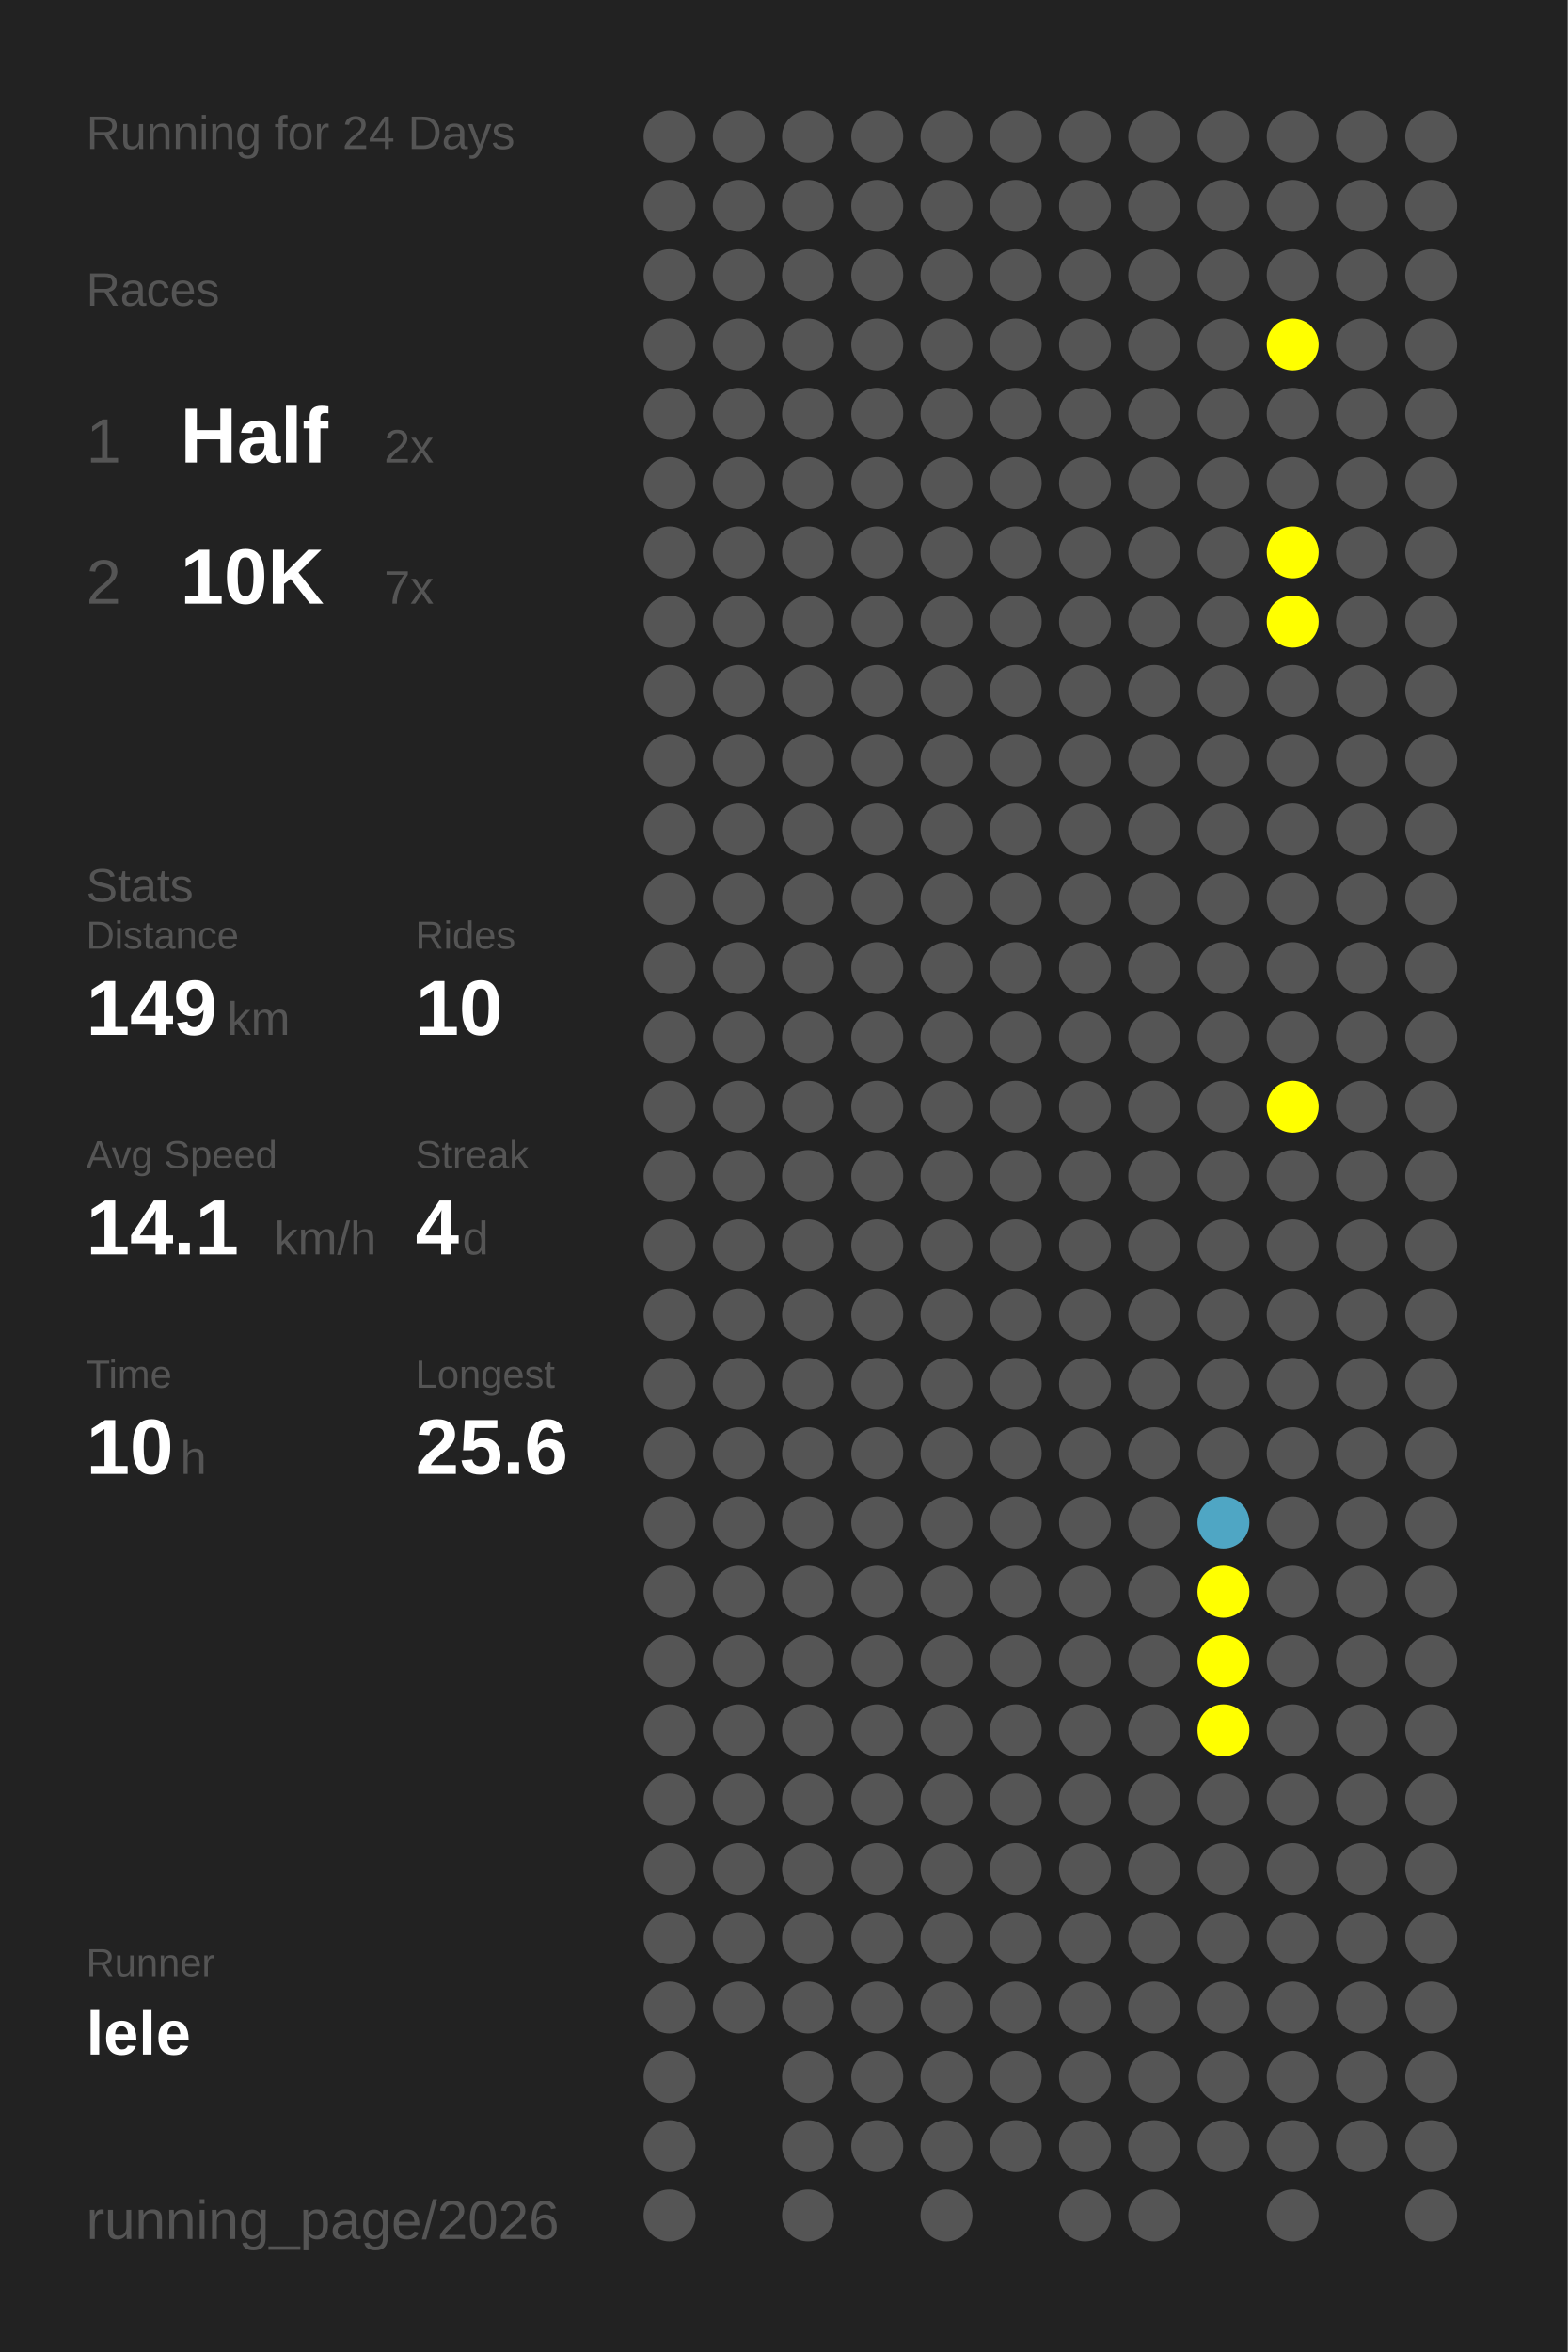
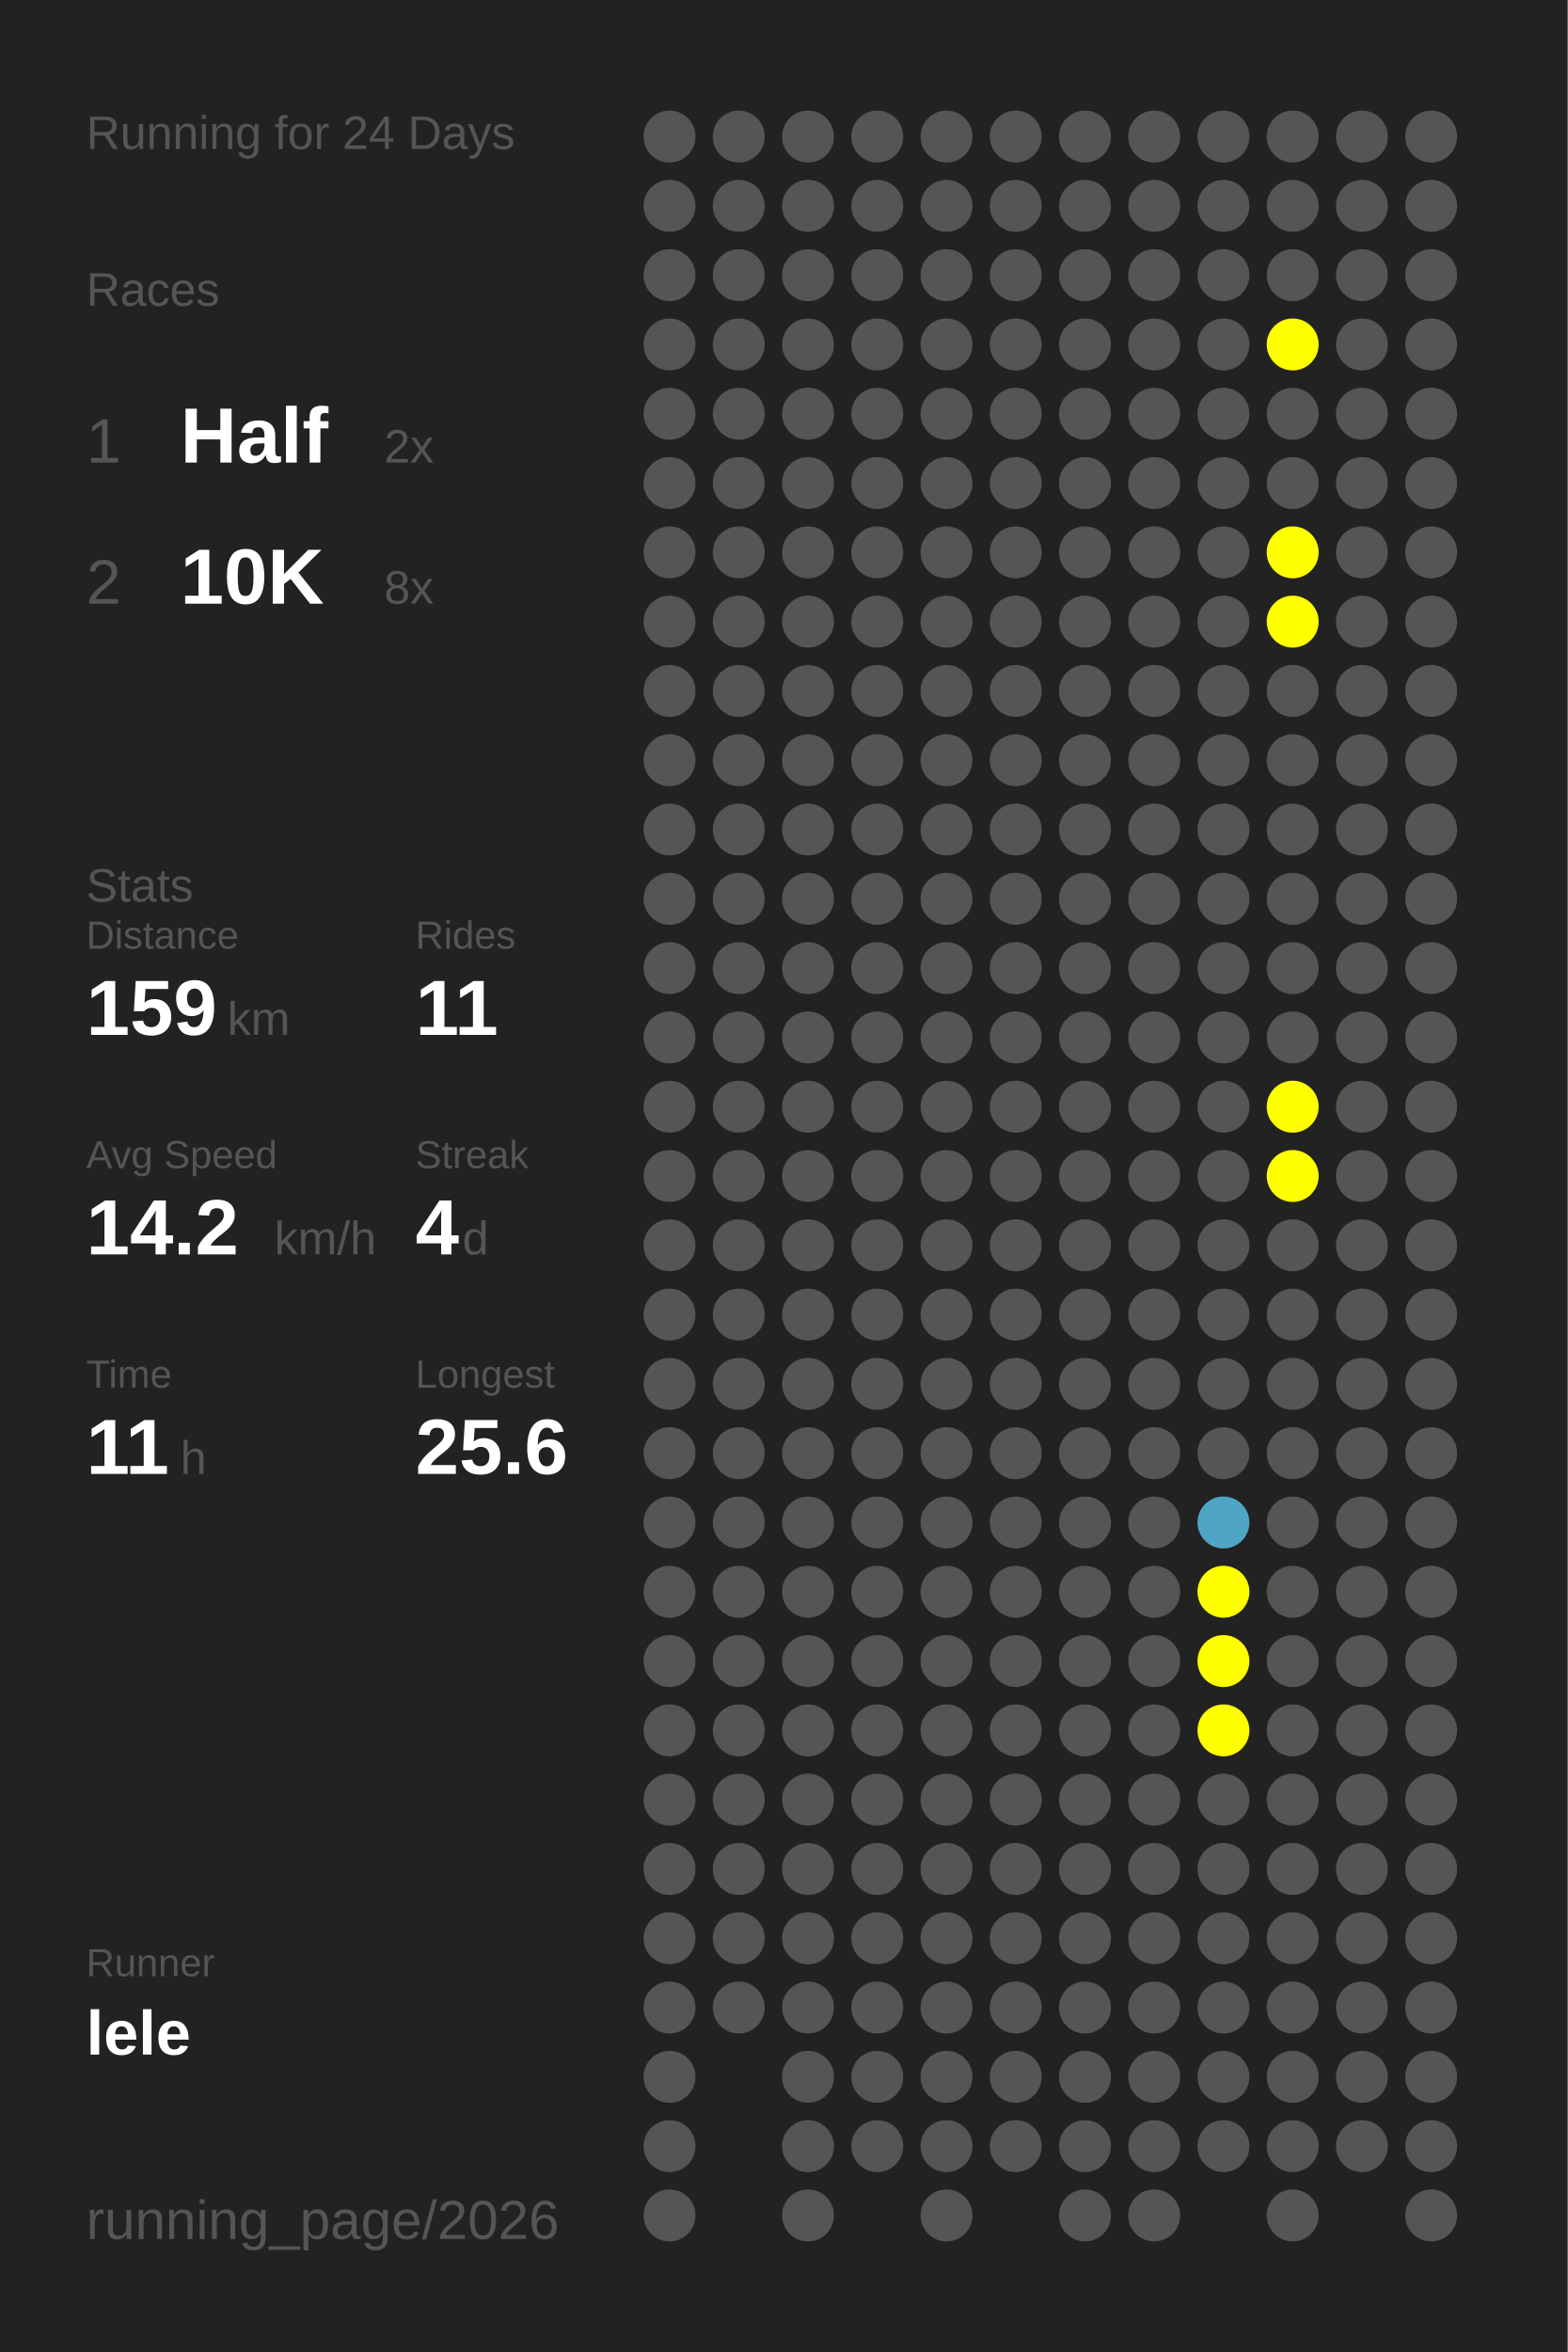
<svg xmlns="http://www.w3.org/2000/svg" baseProfile="full" height="300mm" version="1.1" viewBox="0,0,200,300" width="200mm">
  <defs />
  <rect fill="#222222" height="300" width="200" x="0" y="0" />
  <text fill="#555555" style="font-size:6px; font-family:Arial;" x="11" y="19">Running for 24 Days</text>
  <text fill="#555555" style="font-size:6px; font-family:Arial;" x="11" y="39">Races</text>
  <text fill="#555555" style="font-size:8px; font-family:Arial;" x="11" y="59">1</text>
  <text fill="#FFFFFF" style="font-size:10px; font-family:Arial; font-weight:bold;" x="23" y="59">Half</text>
  <text fill="#555555" style="font-size:6px; font-family:Arial;" x="49" y="59">2x</text>
  <text fill="#555555" style="font-size:8px; font-family:Arial;" x="11" y="77">2</text>
  <text fill="#FFFFFF" style="font-size:10px; font-family:Arial; font-weight:bold;" x="23" y="77">10K</text>
-   <text fill="#555555" style="font-size:6px; font-family:Arial;" x="49" y="77">7x</text>
+   <text fill="#555555" style="font-size:6px; font-family:Arial;" x="49" y="77">8x</text>
  <text fill="#555555" style="font-size:6px; font-family:Arial;" x="11" y="115">Stats</text>
  <text fill="#555555" style="font-size:5px; font-family:Arial;" x="11" y="121">Distance</text>
-   <text fill="#FFFFFF" style="font-size:10px; font-family:Arial; font-weight:bold;" x="11" y="132">149</text>
+   <text fill="#FFFFFF" style="font-size:10px; font-family:Arial; font-weight:bold;" x="11" y="132">159</text>
  <text fill="#555555" style="font-size:6px; font-family:Arial;" x="29" y="132">km</text>
  <text fill="#555555" style="font-size:5px; font-family:Arial;" x="53" y="121">Rides</text>
-   <text fill="#FFFFFF" style="font-size:10px; font-family:Arial; font-weight:bold;" x="53" y="132">10</text>
+   <text fill="#FFFFFF" style="font-size:10px; font-family:Arial; font-weight:bold;" x="53" y="132">11</text>
  <text fill="#555555" style="font-size:5px; font-family:Arial;" x="11" y="149">Avg Speed</text>
-   <text fill="#FFFFFF" style="font-size:10px; font-family:Arial; font-weight:bold;" x="11" y="160">14.1</text>
+   <text fill="#FFFFFF" style="font-size:10px; font-family:Arial; font-weight:bold;" x="11" y="160">14.2</text>
  <text fill="#555555" style="font-size:6px; font-family:Arial;" x="35" y="160">km/h</text>
  <text fill="#555555" style="font-size:5px; font-family:Arial;" x="53" y="149">Streak</text>
  <text fill="#FFFFFF" style="font-size:10px; font-family:Arial; font-weight:bold;" x="53" y="160">4</text>
  <text fill="#555555" style="font-size:6px; font-family:Arial;" x="59" y="160">d</text>
  <text fill="#555555" style="font-size:5px; font-family:Arial;" x="11" y="177">Time</text>
-   <text fill="#FFFFFF" style="font-size:10px; font-family:Arial; font-weight:bold;" x="11" y="188">10</text>
+   <text fill="#FFFFFF" style="font-size:10px; font-family:Arial; font-weight:bold;" x="11" y="188">11</text>
  <text fill="#555555" style="font-size:6px; font-family:Arial;" x="23" y="188">h</text>
  <text fill="#555555" style="font-size:5px; font-family:Arial;" x="53" y="177">Longest</text>
  <text fill="#FFFFFF" style="font-size:10px; font-family:Arial; font-weight:bold;" x="53" y="188">25.6</text>
  <text fill="#555555" style="font-size:5px; font-family:Arial;" x="11" y="252.065">Runner</text>
  <text fill="#FFFFFF" style="font-size:8px; font-family:Arial; font-weight:bold;" x="11" y="262.065">lele</text>
  <text fill="#555555" style="font-size:7px; font-family:Arial;" x="11" y="285.581">running_page/2026</text>
  <circle cx="85.417" cy="17.419" fill="#555555" r="3.312" />
  <circle cx="85.417" cy="26.258" fill="#555555" r="3.312" />
  <circle cx="85.417" cy="35.097" fill="#555555" r="3.312" />
  <circle cx="85.417" cy="43.935" fill="#555555" r="3.312" />
  <circle cx="85.417" cy="52.774" fill="#555555" r="3.312" />
  <circle cx="85.417" cy="61.613" fill="#555555" r="3.312" />
  <circle cx="85.417" cy="70.452" fill="#555555" r="3.312" />
  <circle cx="85.417" cy="79.29" fill="#555555" r="3.312" />
  <circle cx="85.417" cy="88.129" fill="#555555" r="3.312" />
  <circle cx="85.417" cy="96.968" fill="#555555" r="3.312" />
  <circle cx="85.417" cy="105.806" fill="#555555" r="3.312" />
  <circle cx="85.417" cy="114.645" fill="#555555" r="3.312" />
  <circle cx="85.417" cy="123.484" fill="#555555" r="3.312" />
  <circle cx="85.417" cy="132.323" fill="#555555" r="3.312" />
  <circle cx="85.417" cy="141.161" fill="#555555" r="3.312" />
  <circle cx="85.417" cy="150" fill="#555555" r="3.312" />
  <circle cx="85.417" cy="158.839" fill="#555555" r="3.312" />
  <circle cx="85.417" cy="167.677" fill="#555555" r="3.312" />
  <circle cx="85.417" cy="176.516" fill="#555555" r="3.312" />
  <circle cx="85.417" cy="185.355" fill="#555555" r="3.312" />
  <circle cx="85.417" cy="194.194" fill="#555555" r="3.312" />
  <circle cx="85.417" cy="203.032" fill="#555555" r="3.312" />
  <circle cx="85.417" cy="211.871" fill="#555555" r="3.312" />
  <circle cx="85.417" cy="220.71" fill="#555555" r="3.312" />
  <circle cx="85.417" cy="229.548" fill="#555555" r="3.312" />
  <circle cx="85.417" cy="238.387" fill="#555555" r="3.312" />
  <circle cx="85.417" cy="247.226" fill="#555555" r="3.312" />
  <circle cx="85.417" cy="256.065" fill="#555555" r="3.312" />
  <circle cx="85.417" cy="264.903" fill="#555555" r="3.312" />
  <circle cx="85.417" cy="273.742" fill="#555555" r="3.312" />
  <circle cx="85.417" cy="282.581" fill="#555555" r="3.312" />
  <circle cx="94.25" cy="17.419" fill="#555555" r="3.312" />
  <circle cx="94.25" cy="26.258" fill="#555555" r="3.312" />
  <circle cx="94.25" cy="35.097" fill="#555555" r="3.312" />
  <circle cx="94.25" cy="43.935" fill="#555555" r="3.312" />
  <circle cx="94.25" cy="52.774" fill="#555555" r="3.312" />
  <circle cx="94.25" cy="61.613" fill="#555555" r="3.312" />
  <circle cx="94.25" cy="70.452" fill="#555555" r="3.312" />
  <circle cx="94.25" cy="79.29" fill="#555555" r="3.312" />
  <circle cx="94.25" cy="88.129" fill="#555555" r="3.312" />
  <circle cx="94.25" cy="96.968" fill="#555555" r="3.312" />
  <circle cx="94.25" cy="105.806" fill="#555555" r="3.312" />
  <circle cx="94.25" cy="114.645" fill="#555555" r="3.312" />
  <circle cx="94.25" cy="123.484" fill="#555555" r="3.312" />
  <circle cx="94.25" cy="132.323" fill="#555555" r="3.312" />
  <circle cx="94.25" cy="141.161" fill="#555555" r="3.312" />
  <circle cx="94.25" cy="150" fill="#555555" r="3.312" />
  <circle cx="94.25" cy="158.839" fill="#555555" r="3.312" />
  <circle cx="94.25" cy="167.677" fill="#555555" r="3.312" />
  <circle cx="94.25" cy="176.516" fill="#555555" r="3.312" />
  <circle cx="94.25" cy="185.355" fill="#555555" r="3.312" />
  <circle cx="94.25" cy="194.194" fill="#555555" r="3.312" />
  <circle cx="94.25" cy="203.032" fill="#555555" r="3.312" />
  <circle cx="94.25" cy="211.871" fill="#555555" r="3.312" />
  <circle cx="94.25" cy="220.71" fill="#555555" r="3.312" />
  <circle cx="94.25" cy="229.548" fill="#555555" r="3.312" />
  <circle cx="94.25" cy="238.387" fill="#555555" r="3.312" />
  <circle cx="94.25" cy="247.226" fill="#555555" r="3.312" />
  <circle cx="94.25" cy="256.065" fill="#555555" r="3.312" />
  <circle cx="103.083" cy="17.419" fill="#555555" r="3.312" />
  <circle cx="103.083" cy="26.258" fill="#555555" r="3.312" />
  <circle cx="103.083" cy="35.097" fill="#555555" r="3.312" />
  <circle cx="103.083" cy="43.935" fill="#555555" r="3.312" />
  <circle cx="103.083" cy="52.774" fill="#555555" r="3.312" />
  <circle cx="103.083" cy="61.613" fill="#555555" r="3.312" />
  <circle cx="103.083" cy="70.452" fill="#555555" r="3.312" />
  <circle cx="103.083" cy="79.29" fill="#555555" r="3.312" />
  <circle cx="103.083" cy="88.129" fill="#555555" r="3.312" />
  <circle cx="103.083" cy="96.968" fill="#555555" r="3.312" />
  <circle cx="103.083" cy="105.806" fill="#555555" r="3.312" />
  <circle cx="103.083" cy="114.645" fill="#555555" r="3.312" />
  <circle cx="103.083" cy="123.484" fill="#555555" r="3.312" />
  <circle cx="103.083" cy="132.323" fill="#555555" r="3.312" />
  <circle cx="103.083" cy="141.161" fill="#555555" r="3.312" />
  <circle cx="103.083" cy="150" fill="#555555" r="3.312" />
  <circle cx="103.083" cy="158.839" fill="#555555" r="3.312" />
  <circle cx="103.083" cy="167.677" fill="#555555" r="3.312" />
  <circle cx="103.083" cy="176.516" fill="#555555" r="3.312" />
  <circle cx="103.083" cy="185.355" fill="#555555" r="3.312" />
  <circle cx="103.083" cy="194.194" fill="#555555" r="3.312" />
  <circle cx="103.083" cy="203.032" fill="#555555" r="3.312" />
  <circle cx="103.083" cy="211.871" fill="#555555" r="3.312" />
  <circle cx="103.083" cy="220.71" fill="#555555" r="3.312" />
  <circle cx="103.083" cy="229.548" fill="#555555" r="3.312" />
  <circle cx="103.083" cy="238.387" fill="#555555" r="3.312" />
  <circle cx="103.083" cy="247.226" fill="#555555" r="3.312" />
  <circle cx="103.083" cy="256.065" fill="#555555" r="3.312" />
  <circle cx="103.083" cy="264.903" fill="#555555" r="3.312" />
  <circle cx="103.083" cy="273.742" fill="#555555" r="3.312" />
  <circle cx="103.083" cy="282.581" fill="#555555" r="3.312" />
  <circle cx="111.917" cy="17.419" fill="#555555" r="3.312" />
  <circle cx="111.917" cy="26.258" fill="#555555" r="3.312" />
  <circle cx="111.917" cy="35.097" fill="#555555" r="3.312" />
  <circle cx="111.917" cy="43.935" fill="#555555" r="3.312" />
  <circle cx="111.917" cy="52.774" fill="#555555" r="3.312" />
  <circle cx="111.917" cy="61.613" fill="#555555" r="3.312" />
  <circle cx="111.917" cy="70.452" fill="#555555" r="3.312" />
  <circle cx="111.917" cy="79.29" fill="#555555" r="3.312" />
  <circle cx="111.917" cy="88.129" fill="#555555" r="3.312" />
  <circle cx="111.917" cy="96.968" fill="#555555" r="3.312" />
  <circle cx="111.917" cy="105.806" fill="#555555" r="3.312" />
  <circle cx="111.917" cy="114.645" fill="#555555" r="3.312" />
  <circle cx="111.917" cy="123.484" fill="#555555" r="3.312" />
  <circle cx="111.917" cy="132.323" fill="#555555" r="3.312" />
  <circle cx="111.917" cy="141.161" fill="#555555" r="3.312" />
  <circle cx="111.917" cy="150" fill="#555555" r="3.312" />
  <circle cx="111.917" cy="158.839" fill="#555555" r="3.312" />
  <circle cx="111.917" cy="167.677" fill="#555555" r="3.312" />
  <circle cx="111.917" cy="176.516" fill="#555555" r="3.312" />
  <circle cx="111.917" cy="185.355" fill="#555555" r="3.312" />
  <circle cx="111.917" cy="194.194" fill="#555555" r="3.312" />
  <circle cx="111.917" cy="203.032" fill="#555555" r="3.312" />
  <circle cx="111.917" cy="211.871" fill="#555555" r="3.312" />
  <circle cx="111.917" cy="220.71" fill="#555555" r="3.312" />
  <circle cx="111.917" cy="229.548" fill="#555555" r="3.312" />
  <circle cx="111.917" cy="238.387" fill="#555555" r="3.312" />
  <circle cx="111.917" cy="247.226" fill="#555555" r="3.312" />
  <circle cx="111.917" cy="256.065" fill="#555555" r="3.312" />
  <circle cx="111.917" cy="264.903" fill="#555555" r="3.312" />
  <circle cx="111.917" cy="273.742" fill="#555555" r="3.312" />
  <circle cx="120.75" cy="17.419" fill="#555555" r="3.312" />
  <circle cx="120.75" cy="26.258" fill="#555555" r="3.312" />
  <circle cx="120.75" cy="35.097" fill="#555555" r="3.312" />
  <circle cx="120.75" cy="43.935" fill="#555555" r="3.312" />
  <circle cx="120.75" cy="52.774" fill="#555555" r="3.312" />
  <circle cx="120.75" cy="61.613" fill="#555555" r="3.312" />
  <circle cx="120.75" cy="70.452" fill="#555555" r="3.312" />
  <circle cx="120.75" cy="79.29" fill="#555555" r="3.312" />
  <circle cx="120.75" cy="88.129" fill="#555555" r="3.312" />
  <circle cx="120.75" cy="96.968" fill="#555555" r="3.312" />
  <circle cx="120.75" cy="105.806" fill="#555555" r="3.312" />
  <circle cx="120.75" cy="114.645" fill="#555555" r="3.312" />
  <circle cx="120.75" cy="123.484" fill="#555555" r="3.312" />
  <circle cx="120.75" cy="132.323" fill="#555555" r="3.312" />
  <circle cx="120.75" cy="141.161" fill="#555555" r="3.312" />
  <circle cx="120.75" cy="150" fill="#555555" r="3.312" />
  <circle cx="120.75" cy="158.839" fill="#555555" r="3.312" />
  <circle cx="120.75" cy="167.677" fill="#555555" r="3.312" />
  <circle cx="120.75" cy="176.516" fill="#555555" r="3.312" />
  <circle cx="120.75" cy="185.355" fill="#555555" r="3.312" />
  <circle cx="120.75" cy="194.194" fill="#555555" r="3.312" />
  <circle cx="120.75" cy="203.032" fill="#555555" r="3.312" />
  <circle cx="120.75" cy="211.871" fill="#555555" r="3.312" />
  <circle cx="120.75" cy="220.71" fill="#555555" r="3.312" />
  <circle cx="120.75" cy="229.548" fill="#555555" r="3.312" />
  <circle cx="120.75" cy="238.387" fill="#555555" r="3.312" />
  <circle cx="120.75" cy="247.226" fill="#555555" r="3.312" />
  <circle cx="120.75" cy="256.065" fill="#555555" r="3.312" />
  <circle cx="120.75" cy="264.903" fill="#555555" r="3.312" />
  <circle cx="120.75" cy="273.742" fill="#555555" r="3.312" />
  <circle cx="120.75" cy="282.581" fill="#555555" r="3.312" />
  <circle cx="129.583" cy="17.419" fill="#555555" r="3.312" />
  <circle cx="129.583" cy="26.258" fill="#555555" r="3.312" />
  <circle cx="129.583" cy="35.097" fill="#555555" r="3.312" />
  <circle cx="129.583" cy="43.935" fill="#555555" r="3.312" />
  <circle cx="129.583" cy="52.774" fill="#555555" r="3.312" />
  <circle cx="129.583" cy="61.613" fill="#555555" r="3.312" />
  <circle cx="129.583" cy="70.452" fill="#555555" r="3.312" />
  <circle cx="129.583" cy="79.29" fill="#555555" r="3.312" />
  <circle cx="129.583" cy="88.129" fill="#555555" r="3.312" />
  <circle cx="129.583" cy="96.968" fill="#555555" r="3.312" />
  <circle cx="129.583" cy="105.806" fill="#555555" r="3.312" />
  <circle cx="129.583" cy="114.645" fill="#555555" r="3.312" />
  <circle cx="129.583" cy="123.484" fill="#555555" r="3.312" />
  <circle cx="129.583" cy="132.323" fill="#555555" r="3.312" />
  <circle cx="129.583" cy="141.161" fill="#555555" r="3.312" />
  <circle cx="129.583" cy="150" fill="#555555" r="3.312" />
  <circle cx="129.583" cy="158.839" fill="#555555" r="3.312" />
  <circle cx="129.583" cy="167.677" fill="#555555" r="3.312" />
  <circle cx="129.583" cy="176.516" fill="#555555" r="3.312" />
  <circle cx="129.583" cy="185.355" fill="#555555" r="3.312" />
  <circle cx="129.583" cy="194.194" fill="#555555" r="3.312" />
  <circle cx="129.583" cy="203.032" fill="#555555" r="3.312" />
  <circle cx="129.583" cy="211.871" fill="#555555" r="3.312" />
  <circle cx="129.583" cy="220.71" fill="#555555" r="3.312" />
  <circle cx="129.583" cy="229.548" fill="#555555" r="3.312" />
  <circle cx="129.583" cy="238.387" fill="#555555" r="3.312" />
  <circle cx="129.583" cy="247.226" fill="#555555" r="3.312" />
  <circle cx="129.583" cy="256.065" fill="#555555" r="3.312" />
  <circle cx="129.583" cy="264.903" fill="#555555" r="3.312" />
  <circle cx="129.583" cy="273.742" fill="#555555" r="3.312" />
  <circle cx="138.417" cy="17.419" fill="#555555" r="3.312" />
  <circle cx="138.417" cy="26.258" fill="#555555" r="3.312" />
  <circle cx="138.417" cy="35.097" fill="#555555" r="3.312" />
  <circle cx="138.417" cy="43.935" fill="#555555" r="3.312" />
  <circle cx="138.417" cy="52.774" fill="#555555" r="3.312" />
  <circle cx="138.417" cy="61.613" fill="#555555" r="3.312" />
  <circle cx="138.417" cy="70.452" fill="#555555" r="3.312" />
  <circle cx="138.417" cy="79.29" fill="#555555" r="3.312" />
  <circle cx="138.417" cy="88.129" fill="#555555" r="3.312" />
  <circle cx="138.417" cy="96.968" fill="#555555" r="3.312" />
  <circle cx="138.417" cy="105.806" fill="#555555" r="3.312" />
  <circle cx="138.417" cy="114.645" fill="#555555" r="3.312" />
  <circle cx="138.417" cy="123.484" fill="#555555" r="3.312" />
  <circle cx="138.417" cy="132.323" fill="#555555" r="3.312" />
  <circle cx="138.417" cy="141.161" fill="#555555" r="3.312" />
  <circle cx="138.417" cy="150" fill="#555555" r="3.312" />
  <circle cx="138.417" cy="158.839" fill="#555555" r="3.312" />
  <circle cx="138.417" cy="167.677" fill="#555555" r="3.312" />
  <circle cx="138.417" cy="176.516" fill="#555555" r="3.312" />
  <circle cx="138.417" cy="185.355" fill="#555555" r="3.312" />
  <circle cx="138.417" cy="194.194" fill="#555555" r="3.312" />
  <circle cx="138.417" cy="203.032" fill="#555555" r="3.312" />
  <circle cx="138.417" cy="211.871" fill="#555555" r="3.312" />
  <circle cx="138.417" cy="220.71" fill="#555555" r="3.312" />
  <circle cx="138.417" cy="229.548" fill="#555555" r="3.312" />
  <circle cx="138.417" cy="238.387" fill="#555555" r="3.312" />
  <circle cx="138.417" cy="247.226" fill="#555555" r="3.312" />
  <circle cx="138.417" cy="256.065" fill="#555555" r="3.312" />
  <circle cx="138.417" cy="264.903" fill="#555555" r="3.312" />
  <circle cx="138.417" cy="273.742" fill="#555555" r="3.312" />
  <circle cx="138.417" cy="282.581" fill="#555555" r="3.312" />
  <circle cx="147.25" cy="17.419" fill="#555555" r="3.312" />
  <circle cx="147.25" cy="26.258" fill="#555555" r="3.312" />
  <circle cx="147.25" cy="35.097" fill="#555555" r="3.312" />
  <circle cx="147.25" cy="43.935" fill="#555555" r="3.312" />
  <circle cx="147.25" cy="52.774" fill="#555555" r="3.312" />
  <circle cx="147.25" cy="61.613" fill="#555555" r="3.312" />
  <circle cx="147.25" cy="70.452" fill="#555555" r="3.312" />
  <circle cx="147.25" cy="79.29" fill="#555555" r="3.312" />
  <circle cx="147.25" cy="88.129" fill="#555555" r="3.312" />
  <circle cx="147.25" cy="96.968" fill="#555555" r="3.312" />
  <circle cx="147.25" cy="105.806" fill="#555555" r="3.312" />
  <circle cx="147.25" cy="114.645" fill="#555555" r="3.312" />
  <circle cx="147.25" cy="123.484" fill="#555555" r="3.312" />
  <circle cx="147.25" cy="132.323" fill="#555555" r="3.312" />
  <circle cx="147.25" cy="141.161" fill="#555555" r="3.312" />
  <circle cx="147.25" cy="150" fill="#555555" r="3.312" />
  <circle cx="147.25" cy="158.839" fill="#555555" r="3.312" />
  <circle cx="147.25" cy="167.677" fill="#555555" r="3.312" />
  <circle cx="147.25" cy="176.516" fill="#555555" r="3.312" />
  <circle cx="147.25" cy="185.355" fill="#555555" r="3.312" />
  <circle cx="147.25" cy="194.194" fill="#555555" r="3.312" />
  <circle cx="147.25" cy="203.032" fill="#555555" r="3.312" />
  <circle cx="147.25" cy="211.871" fill="#555555" r="3.312" />
  <circle cx="147.25" cy="220.71" fill="#555555" r="3.312" />
  <circle cx="147.25" cy="229.548" fill="#555555" r="3.312" />
  <circle cx="147.25" cy="238.387" fill="#555555" r="3.312" />
  <circle cx="147.25" cy="247.226" fill="#555555" r="3.312" />
  <circle cx="147.25" cy="256.065" fill="#555555" r="3.312" />
  <circle cx="147.25" cy="264.903" fill="#555555" r="3.312" />
  <circle cx="147.25" cy="273.742" fill="#555555" r="3.312" />
  <circle cx="147.25" cy="282.581" fill="#555555" r="3.312" />
  <circle cx="156.083" cy="17.419" fill="#555555" r="3.312" />
  <circle cx="156.083" cy="26.258" fill="#555555" r="3.312" />
  <circle cx="156.083" cy="35.097" fill="#555555" r="3.312" />
  <circle cx="156.083" cy="43.935" fill="#555555" r="3.312" />
  <circle cx="156.083" cy="52.774" fill="#555555" r="3.312" />
  <circle cx="156.083" cy="61.613" fill="#555555" r="3.312" />
  <circle cx="156.083" cy="70.452" fill="#555555" r="3.312" />
  <circle cx="156.083" cy="79.29" fill="#555555" r="3.312" />
  <circle cx="156.083" cy="88.129" fill="#555555" r="3.312" />
  <circle cx="156.083" cy="96.968" fill="#555555" r="3.312" />
  <circle cx="156.083" cy="105.806" fill="#555555" r="3.312" />
  <circle cx="156.083" cy="114.645" fill="#555555" r="3.312" />
  <circle cx="156.083" cy="123.484" fill="#555555" r="3.312" />
  <circle cx="156.083" cy="132.323" fill="#555555" r="3.312" />
  <circle cx="156.083" cy="141.161" fill="#555555" r="3.312" />
  <circle cx="156.083" cy="150" fill="#555555" r="3.312" />
  <circle cx="156.083" cy="158.839" fill="#555555" r="3.312" />
  <circle cx="156.083" cy="167.677" fill="#555555" r="3.312" />
  <circle cx="156.083" cy="176.516" fill="#555555" r="3.312" />
  <circle cx="156.083" cy="185.355" fill="#555555" r="3.312" />
  <circle cx="156.083" cy="194.194" fill="#4fa6c4" r="3.312" />
  <circle cx="156.083" cy="203.032" fill="#FFFF00" r="3.312" />
  <circle cx="156.083" cy="211.871" fill="#FFFF00" r="3.312" />
  <circle cx="156.083" cy="220.71" fill="#FFFF00" r="3.312" />
  <circle cx="156.083" cy="229.548" fill="#555555" r="3.312" />
  <circle cx="156.083" cy="238.387" fill="#555555" r="3.312" />
  <circle cx="156.083" cy="247.226" fill="#555555" r="3.312" />
  <circle cx="156.083" cy="256.065" fill="#555555" r="3.312" />
  <circle cx="156.083" cy="264.903" fill="#555555" r="3.312" />
  <circle cx="156.083" cy="273.742" fill="#555555" r="3.312" />
  <circle cx="164.917" cy="17.419" fill="#555555" r="3.312" />
  <circle cx="164.917" cy="26.258" fill="#555555" r="3.312" />
  <circle cx="164.917" cy="35.097" fill="#555555" r="3.312" />
  <circle cx="164.917" cy="43.935" fill="#FFFF00" r="3.312" />
  <circle cx="164.917" cy="52.774" fill="#555555" r="3.312" />
  <circle cx="164.917" cy="61.613" fill="#555555" r="3.312" />
  <circle cx="164.917" cy="70.452" fill="#FFFF00" r="3.312" />
  <circle cx="164.917" cy="79.29" fill="#FFFF00" r="3.312" />
  <circle cx="164.917" cy="88.129" fill="#555555" r="3.312" />
  <circle cx="164.917" cy="96.968" fill="#555555" r="3.312" />
  <circle cx="164.917" cy="105.806" fill="#555555" r="3.312" />
  <circle cx="164.917" cy="114.645" fill="#555555" r="3.312" />
  <circle cx="164.917" cy="123.484" fill="#555555" r="3.312" />
  <circle cx="164.917" cy="132.323" fill="#555555" r="3.312" />
  <circle cx="164.917" cy="141.161" fill="#FFFF00" r="3.312" />
-   <circle cx="164.917" cy="150" fill="#555555" r="3.312" />
+   <circle cx="164.917" cy="150" fill="#FFFF00" r="3.312" />
  <circle cx="164.917" cy="158.839" fill="#555555" r="3.312" />
  <circle cx="164.917" cy="167.677" fill="#555555" r="3.312" />
  <circle cx="164.917" cy="176.516" fill="#555555" r="3.312" />
  <circle cx="164.917" cy="185.355" fill="#555555" r="3.312" />
  <circle cx="164.917" cy="194.194" fill="#555555" r="3.312" />
  <circle cx="164.917" cy="203.032" fill="#555555" r="3.312" />
  <circle cx="164.917" cy="211.871" fill="#555555" r="3.312" />
  <circle cx="164.917" cy="220.71" fill="#555555" r="3.312" />
  <circle cx="164.917" cy="229.548" fill="#555555" r="3.312" />
  <circle cx="164.917" cy="238.387" fill="#555555" r="3.312" />
  <circle cx="164.917" cy="247.226" fill="#555555" r="3.312" />
  <circle cx="164.917" cy="256.065" fill="#555555" r="3.312" />
  <circle cx="164.917" cy="264.903" fill="#555555" r="3.312" />
  <circle cx="164.917" cy="273.742" fill="#555555" r="3.312" />
  <circle cx="164.917" cy="282.581" fill="#555555" r="3.312" />
  <circle cx="173.75" cy="17.419" fill="#555555" r="3.312" />
  <circle cx="173.75" cy="26.258" fill="#555555" r="3.312" />
  <circle cx="173.75" cy="35.097" fill="#555555" r="3.312" />
  <circle cx="173.75" cy="43.935" fill="#555555" r="3.312" />
  <circle cx="173.75" cy="52.774" fill="#555555" r="3.312" />
  <circle cx="173.75" cy="61.613" fill="#555555" r="3.312" />
  <circle cx="173.75" cy="70.452" fill="#555555" r="3.312" />
  <circle cx="173.75" cy="79.29" fill="#555555" r="3.312" />
  <circle cx="173.75" cy="88.129" fill="#555555" r="3.312" />
  <circle cx="173.75" cy="96.968" fill="#555555" r="3.312" />
  <circle cx="173.75" cy="105.806" fill="#555555" r="3.312" />
  <circle cx="173.75" cy="114.645" fill="#555555" r="3.312" />
  <circle cx="173.75" cy="123.484" fill="#555555" r="3.312" />
  <circle cx="173.75" cy="132.323" fill="#555555" r="3.312" />
  <circle cx="173.75" cy="141.161" fill="#555555" r="3.312" />
  <circle cx="173.75" cy="150" fill="#555555" r="3.312" />
  <circle cx="173.75" cy="158.839" fill="#555555" r="3.312" />
  <circle cx="173.75" cy="167.677" fill="#555555" r="3.312" />
  <circle cx="173.75" cy="176.516" fill="#555555" r="3.312" />
  <circle cx="173.75" cy="185.355" fill="#555555" r="3.312" />
  <circle cx="173.75" cy="194.194" fill="#555555" r="3.312" />
  <circle cx="173.75" cy="203.032" fill="#555555" r="3.312" />
  <circle cx="173.75" cy="211.871" fill="#555555" r="3.312" />
  <circle cx="173.75" cy="220.71" fill="#555555" r="3.312" />
  <circle cx="173.75" cy="229.548" fill="#555555" r="3.312" />
  <circle cx="173.75" cy="238.387" fill="#555555" r="3.312" />
  <circle cx="173.75" cy="247.226" fill="#555555" r="3.312" />
  <circle cx="173.75" cy="256.065" fill="#555555" r="3.312" />
  <circle cx="173.75" cy="264.903" fill="#555555" r="3.312" />
  <circle cx="173.75" cy="273.742" fill="#555555" r="3.312" />
  <circle cx="182.583" cy="17.419" fill="#555555" r="3.312" />
  <circle cx="182.583" cy="26.258" fill="#555555" r="3.312" />
  <circle cx="182.583" cy="35.097" fill="#555555" r="3.312" />
  <circle cx="182.583" cy="43.935" fill="#555555" r="3.312" />
  <circle cx="182.583" cy="52.774" fill="#555555" r="3.312" />
  <circle cx="182.583" cy="61.613" fill="#555555" r="3.312" />
  <circle cx="182.583" cy="70.452" fill="#555555" r="3.312" />
  <circle cx="182.583" cy="79.29" fill="#555555" r="3.312" />
  <circle cx="182.583" cy="88.129" fill="#555555" r="3.312" />
  <circle cx="182.583" cy="96.968" fill="#555555" r="3.312" />
  <circle cx="182.583" cy="105.806" fill="#555555" r="3.312" />
  <circle cx="182.583" cy="114.645" fill="#555555" r="3.312" />
  <circle cx="182.583" cy="123.484" fill="#555555" r="3.312" />
  <circle cx="182.583" cy="132.323" fill="#555555" r="3.312" />
  <circle cx="182.583" cy="141.161" fill="#555555" r="3.312" />
  <circle cx="182.583" cy="150" fill="#555555" r="3.312" />
  <circle cx="182.583" cy="158.839" fill="#555555" r="3.312" />
  <circle cx="182.583" cy="167.677" fill="#555555" r="3.312" />
  <circle cx="182.583" cy="176.516" fill="#555555" r="3.312" />
  <circle cx="182.583" cy="185.355" fill="#555555" r="3.312" />
  <circle cx="182.583" cy="194.194" fill="#555555" r="3.312" />
  <circle cx="182.583" cy="203.032" fill="#555555" r="3.312" />
  <circle cx="182.583" cy="211.871" fill="#555555" r="3.312" />
  <circle cx="182.583" cy="220.71" fill="#555555" r="3.312" />
  <circle cx="182.583" cy="229.548" fill="#555555" r="3.312" />
  <circle cx="182.583" cy="238.387" fill="#555555" r="3.312" />
  <circle cx="182.583" cy="247.226" fill="#555555" r="3.312" />
  <circle cx="182.583" cy="256.065" fill="#555555" r="3.312" />
  <circle cx="182.583" cy="264.903" fill="#555555" r="3.312" />
  <circle cx="182.583" cy="273.742" fill="#555555" r="3.312" />
  <circle cx="182.583" cy="282.581" fill="#555555" r="3.312" />
</svg>
